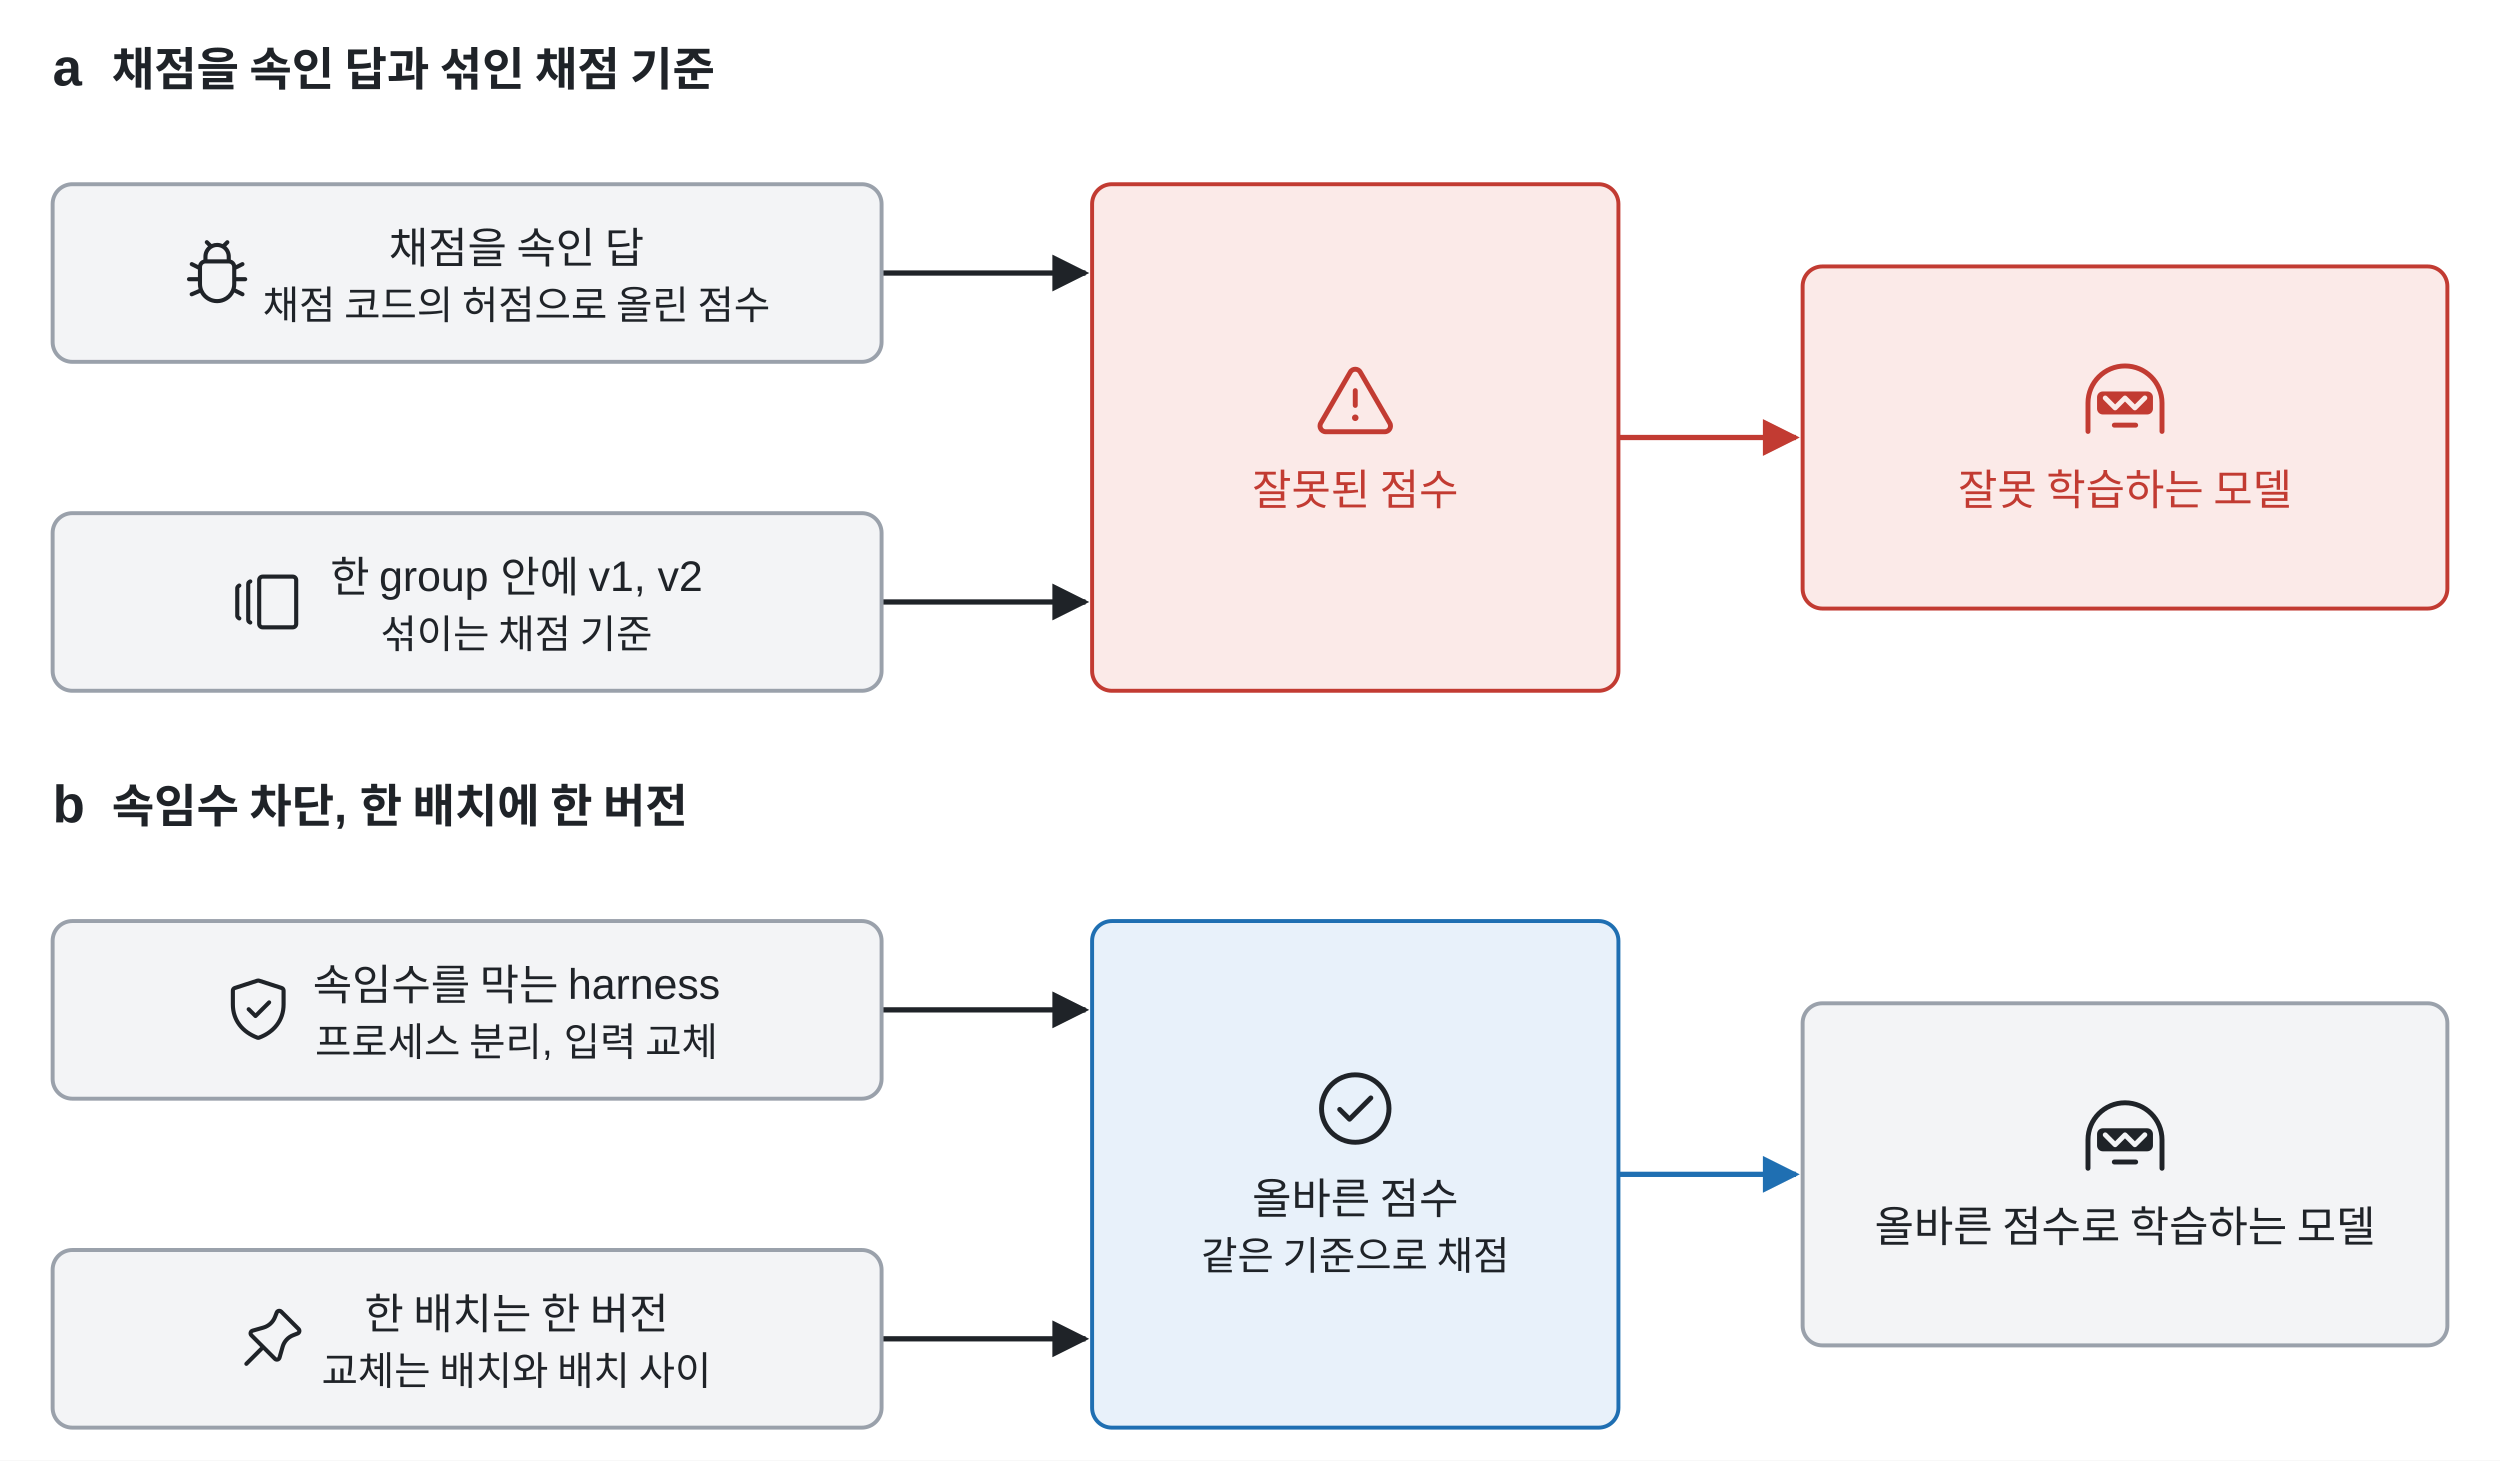
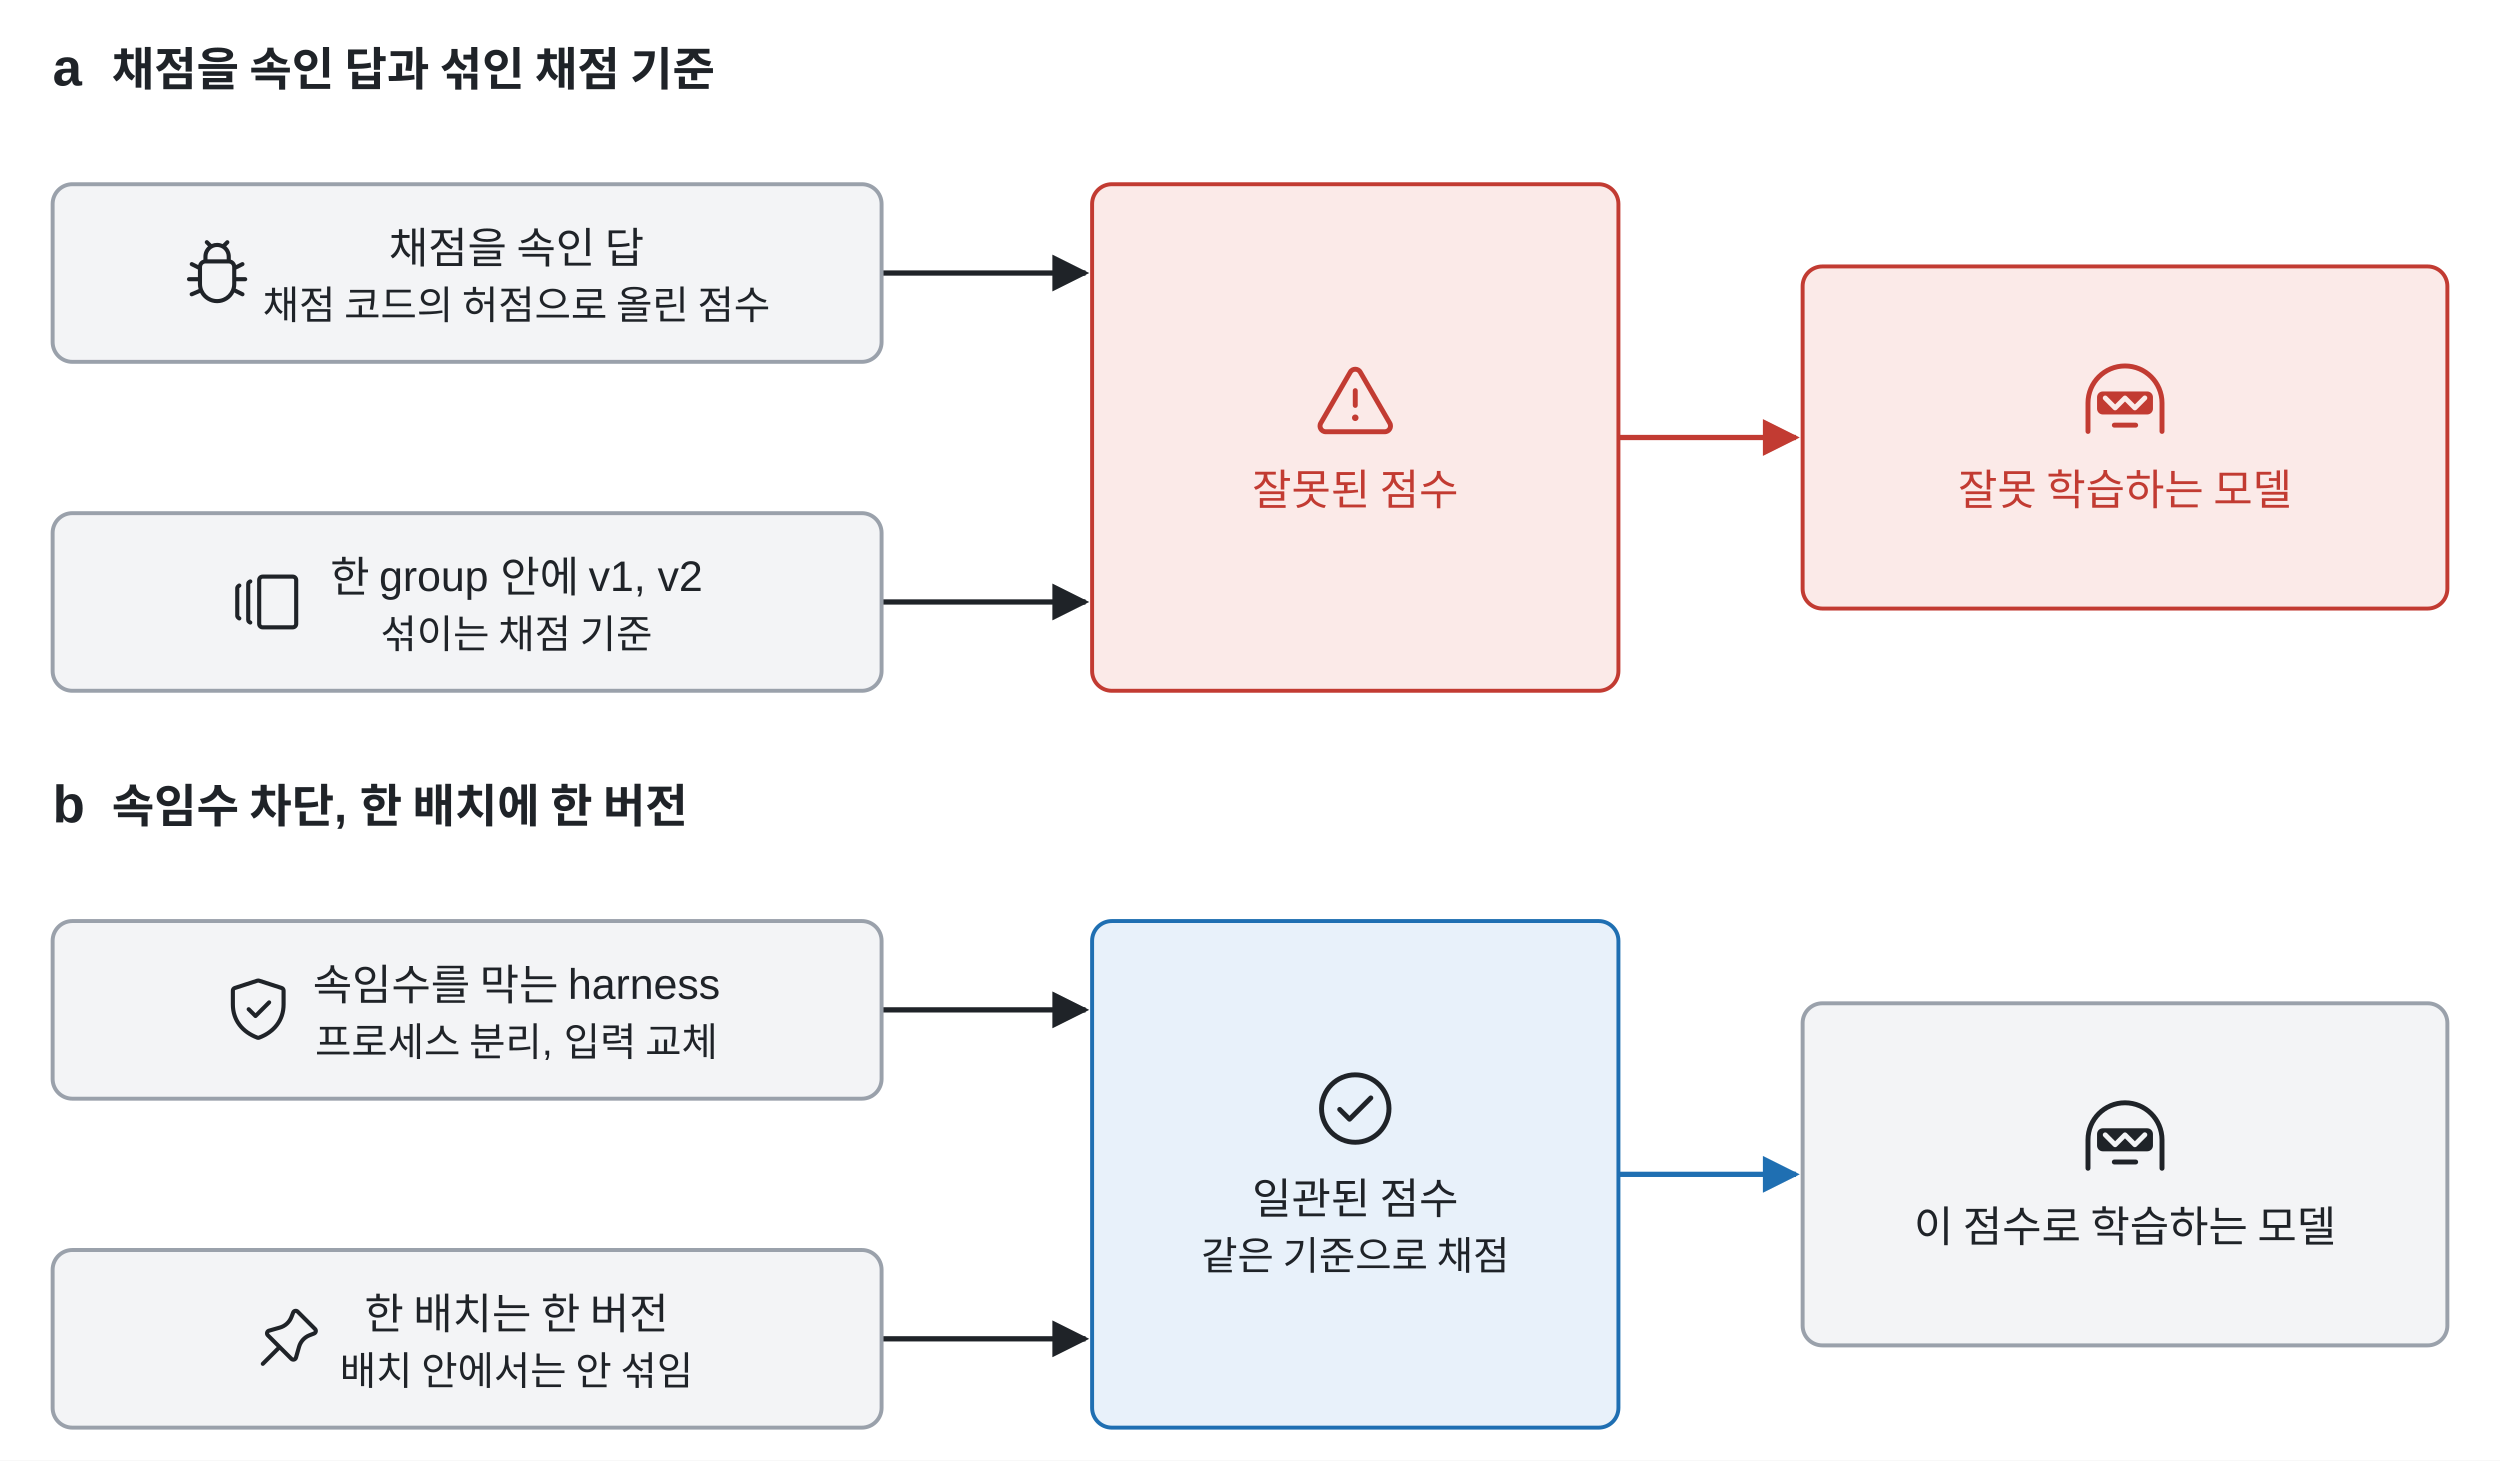
<svg xmlns="http://www.w3.org/2000/svg" width="760px" height="444px" viewBox="0 0 760 444" font-family="Pretendard, 'Apple SD Gothic Neo', 'Noto Sans KR', 'Malgun Gothic', Arial, sans-serif">
  <defs>
    <marker id="head-ink" viewBox="0 0 10 10" refX="9" refY="5" markerWidth="7" markerHeight="7" orient="auto-start-reverse">
      <path d="M0,0 L10,5 L0,10 z" fill="#1F2328" />
    </marker>
    <marker id="head-red" viewBox="0 0 10 10" refX="9" refY="5" markerWidth="7" markerHeight="7" orient="auto-start-reverse">
      <path d="M0,0 L10,5 L0,10 z" fill="#C23B32" />
    </marker>
    <marker id="head-accent" viewBox="0 0 10 10" refX="9" refY="5" markerWidth="7" markerHeight="7" orient="auto-start-reverse">
      <path d="M0,0 L10,5 L0,10 z" fill="#1F6FB2" />
    </marker>
    <marker id="head-muted" viewBox="0 0 10 10" refX="9" refY="5" markerWidth="7" markerHeight="7" orient="auto-start-reverse">
      <path d="M0,0 L10,5 L0,10 z" fill="#9AA1AB" />
    </marker>
  </defs>
  <rect width="100%" height="100%" fill="#FFFFFF" />
  <text x="16" y="26" font-size="16" font-weight="600" fill="#1F2328" text-anchor="start">a</text>
  <text x="34" y="26" font-size="14" font-weight="600" fill="#1F2328" text-anchor="start">채점을 속인 답과 섞인 채점 기준</text>
  <path d="M268,83 L330,83" fill="none" stroke="#1F2328" stroke-width="1.6" marker-end="url(#head-ink)" />
  <path d="M268,183 L330,183" fill="none" stroke="#1F2328" stroke-width="1.6" marker-end="url(#head-ink)" />
  <path d="M492,133.0 L546,133.0" fill="none" stroke="#C23B32" stroke-width="1.6" marker-end="url(#head-red)" />
  <g id="n:hack">
    <rect x="16" y="56" width="252" height="54" rx="6" fill="#F3F4F6" stroke="#9AA1AB" stroke-width="1.2" />
  </g>
  <g transform="translate(56.0,73.0) scale(0.8333333)" fill="#1F2328">
    <path d="M7.72.22a.75.75 0 0 1 1.06 0l1.204 1.203A5 5 0 0 1 12 1c.717 0 1.4.151 2.016.423L15.22.22a.75.75 0 0 1 1.042.018.75.75 0 0 1 .018 1.042l-.971.972A5 5 0 0 1 17 6v1.104a2.76 2.76 0 0 1 1.917 1.974l1.998-.999a.75.75 0 0 1 .67 1.342L19 10.714V13.5l3.25.003a.75.75 0 0 1 0 1.5L19 15.001V16c0 .568-.068 1.134-.204 1.686l.04.018 2.75 1.375a.75.75 0 1 1-.671 1.342l-2.638-1.319A7 7 0 0 1 12 23a7 7 0 0 1-6.197-3.742l-2.758 1.181a.752.752 0 0 1-1.064-.776.75.75 0 0 1 .474-.602l2.795-1.199A7 7 0 0 1 5 16v-.996H1.75a.75.75 0 0 1 0-1.5H5v-2.79L2.415 9.42a.75.75 0 0 1 .67-1.342l1.998.999A2.76 2.76 0 0 1 7 7.104V6a5 5 0 0 1 1.69-3.748l-.97-.972a.75.75 0 0 1 0-1.06M6.5 9.75V16a5.5 5.5 0 1 0 11 0V9.75c0-.69-.56-1.25-1.25-1.25h-8.5c-.69 0-1.25.56-1.25 1.25M8.5 7h7V6a3.5 3.5 0 1 0-7 0Z" />
  </g>
  <text x="157.0" y="80.0" font-size="13" fill="#1F2328" text-anchor="middle">채점을 속인 답</text>
  <text x="157.0" y="97.0" font-size="12" fill="#1F2328" text-anchor="middle">채점 코드의 허점으로 올린 점수</text>
  <g id="n:mix">
    <rect x="16" y="156" width="252" height="54" rx="6" fill="#F3F4F6" stroke="#9AA1AB" stroke-width="1.2" />
  </g>
  <g transform="translate(71.5,173.0) scale(0.8333333)" fill="#1F2328">
    <path d="M10 22a2 2 0 0 1-2-2V4a2 2 0 0 1 2-2h11a2 2 0 0 1 2 2v16a2 2 0 0 1-2 2Zm-.5-2a.5.5 0 0 0 .5.5h11a.5.5 0 0 0 .5-.5V4a.5.5 0 0 0-.5-.5H10a.5.5 0 0 0-.5.5ZM6.17 4.165a.75.75 0 0 1-.335 1.006c-.228.114-.295.177-.315.201a.04.04 0 0 0-.008.016.4.4 0 0 0-.012.112v13c0 .07.008.102.012.112a.03.03 0 0 0 .008.016c.02.024.087.087.315.201a.749.749 0 1 1-.67 1.342c-.272-.136-.58-.315-.81-.598C4.1 19.259 4 18.893 4 18.5v-13c0-.393.1-.759.355-1.073.23-.283.538-.462.81-.598a.75.75 0 0 1 1.006.336ZM2.15 5.624a.75.75 0 0 1-.274 1.025q-.225.132-.32.245C1.5 6.96 1.5 6.99 1.5 7v10c0 .01 0 .04.056.106q.095.113.32.245a.75.75 0 0 1-.752 1.298C.73 18.421 0 17.907 0 17V7c0-.907.73-1.42 1.124-1.65a.75.75 0 0 1 1.025.274Z" />
  </g>
  <text x="157.0" y="180.0" font-size="13" fill="#1F2328" text-anchor="middle">한 group 안에 v1, v2</text>
  <text x="157.0" y="197.0" font-size="12" fill="#1F2328" text-anchor="middle">섞이는 채점 기준</text>
  <g id="n:wrong">
    <rect x="332" y="56" width="160" height="154" rx="6" fill="#FBEAE8" stroke="#C23B32" stroke-width="1.2" />
  </g>
  <g transform="translate(400.0,109.5) scale(1.0)" fill="#C23B32">
    <path d="M13 17.5a1 1 0 1 1-2 0 1 1 0 0 1 2 0m-.25-8.25a.75.75 0 0 0-1.5 0v4.5a.75.75 0 0 0 1.5 0z" />
    <path d="M9.836 3.244c.963-1.665 3.365-1.665 4.328 0l8.967 15.504c.963 1.667-.24 3.752-2.165 3.752H3.034c-1.926 0-3.128-2.085-2.165-3.752Zm3.03.751a1.002 1.002 0 0 0-1.732 0L2.168 19.499A1.002 1.002 0 0 0 3.034 21h17.932a1.002 1.002 0 0 0 .866-1.5L12.866 3.994Z" />
  </g>
  <text x="412.0" y="153.5" font-size="13" fill="#C23B32" text-anchor="middle">잘못된 점수</text>
  <g id="n:learn-a">
    <rect x="548" y="81.0" width="196" height="104" rx="6" fill="#FBEAE8" stroke="#C23B32" stroke-width="1.2" />
  </g>
  <g transform="translate(634.0,109.5) scale(1.0)" fill="#C23B32">
    <path d="M0 13C0 6.373 5.373 1 12 1s12 5.373 12 12v8.657a.75.75 0 0 1-1.5 0V13c0-5.799-4.701-10.5-10.5-10.5S1.5 7.201 1.5 13v8.657a.75.75 0 0 1-1.5 0z" />
    <path d="M8 19.75a.75.75 0 0 1 .75-.75h6.5a.75.75 0 0 1 0 1.5h-6.5a.75.75 0 0 1-.75-.75M5.25 9.5h13.5c.966 0 1.75.784 1.75 1.75v3.5a1.75 1.75 0 0 1-1.75 1.75H5.25a1.75 1.75 0 0 1-1.75-1.75v-3.5c0-.966.784-1.75 1.75-1.75m.22 1.47a.75.75 0 0 0 0 1.06l3 3a.75.75 0 0 0 1.06 0L12 12.56l2.47 2.47a.75.75 0 0 0 1.06 0l3-3a.749.749 0 0 0-.326-1.275.75.75 0 0 0-.734.215L15 13.44l-2.47-2.47a.75.75 0 0 0-1.06 0L9 13.44l-2.47-2.47a.75.75 0 0 0-1.06 0" />
  </g>
  <text x="646.0" y="153.5" font-size="13" fill="#C23B32" text-anchor="middle">잘못 학습하는 모델</text>
  <text x="16" y="250" font-size="16" font-weight="600" fill="#1F2328" text-anchor="start">b</text>
  <text x="34" y="250" font-size="14" font-weight="600" fill="#1F2328" text-anchor="start">속임수 차단, 한 배치에 한 버전</text>
  <path d="M268,307 L330,307" fill="none" stroke="#1F2328" stroke-width="1.6" marker-end="url(#head-ink)" />
  <path d="M268,407 L330,407" fill="none" stroke="#1F2328" stroke-width="1.6" marker-end="url(#head-ink)" />
  <path d="M492,357.0 L546,357.0" fill="none" stroke="#1F6FB2" stroke-width="1.6" marker-end="url(#head-accent)" />
  <g id="n:guard">
    <rect x="16" y="280" width="252" height="54" rx="6" fill="#F3F4F6" stroke="#9AA1AB" stroke-width="1.2" />
  </g>
  <g transform="translate(68.5,297.0) scale(0.8333333)" fill="#1F2328">
    <path d="M16.53 9.78a.75.75 0 0 0-1.06-1.06L11 13.19l-1.97-1.97a.75.75 0 0 0-1.06 1.06l2.5 2.5a.75.75 0 0 0 1.06 0z" />
    <path d="m12.54.637 8.25 2.675A1.75 1.75 0 0 1 22 4.976V10c0 6.19-3.771 10.704-9.401 12.83a1.7 1.7 0 0 1-1.198 0C5.77 20.705 2 16.19 2 10V4.976c0-.758.489-1.43 1.21-1.664L11.46.637a1.75 1.75 0 0 1 1.08 0m-.617 1.426-8.25 2.676a.25.25 0 0 0-.173.237V10c0 5.46 3.28 9.483 8.43 11.426a.2.2 0 0 0 .14 0C17.22 19.483 20.5 15.461 20.5 10V4.976a.25.25 0 0 0-.173-.237l-8.25-2.676a.25.25 0 0 0-.154 0" />
  </g>
  <text x="157.0" y="304.0" font-size="13" fill="#1F2328" text-anchor="middle">속임수를 막는 harness</text>
  <text x="157.0" y="321.0" font-size="12" fill="#1F2328" text-anchor="middle">프로세스 분리, 입력 교체</text>
  <g id="n:pin">
    <rect x="16" y="380" width="252" height="54" rx="6" fill="#F3F4F6" stroke="#9AA1AB" stroke-width="1.2" />
  </g>
-   <g transform="translate(72.5,397.0) scale(0.8333333)" fill="#1F2328">
+   <g transform="translate(77.5,397.0) scale(0.8333333)" fill="#1F2328">
    <path d="m16.114 1.553 6.333 6.333a1.75 1.75 0 0 1-.603 2.869l-1.63.633a5.67 5.67 0 0 0-3.395 3.725l-1.131 3.959a1.75 1.75 0 0 1-2.92.757L9 16.061l-5.595 5.594a.749.749 0 1 1-1.06-1.06L7.939 15l-3.768-3.768a1.75 1.75 0 0 1 .757-2.92l3.959-1.131a5.67 5.67 0 0 0 3.725-3.395l.633-1.63a1.75 1.75 0 0 1 2.869-.603M5.232 10.171l8.597 8.597a.25.25 0 0 0 .417-.108l1.131-3.959A7.17 7.17 0 0 1 19.67 9.99l1.63-.634a.25.25 0 0 0 .086-.409l-6.333-6.333a.25.25 0 0 0-.409.086l-.634 1.63a7.17 7.17 0 0 1-4.711 4.293L5.34 9.754a.25.25 0 0 0-.108.417" />
  </g>
  <text x="157.0" y="404.0" font-size="13" fill="#1F2328" text-anchor="middle">한 배치는 한 버전</text>
-   <text x="157.0" y="421.0" font-size="12" fill="#1F2328" text-anchor="middle">교체는 배치와 배치 사이</text>
+   <text x="157.0" y="421.0" font-size="12" fill="#1F2328" text-anchor="middle">배치 안에서는 안 섞임</text>
  <g id="n:right">
    <rect x="332" y="280" width="160" height="154" rx="6" fill="#E8F1FA" stroke="#1F6FB2" stroke-width="1.2" />
  </g>
  <g transform="translate(400.0,325.0) scale(1.0)" fill="#1F2328">
    <path d="M17.28 9.28a.75.75 0 0 0-1.06-1.06l-5.97 5.97-2.47-2.47a.75.75 0 0 0-1.06 1.06l3 3a.75.75 0 0 0 1.06 0z" />
    <path d="M12 1c6.075 0 11 4.925 11 11s-4.925 11-11 11S1 18.075 1 12 5.925 1 12 1M2.5 12a9.5 9.5 0 0 0 9.5 9.5 9.5 9.5 0 0 0 9.5-9.5A9.5 9.5 0 0 0 12 2.5 9.5 9.5 0 0 0 2.5 12" />
  </g>
-   <text x="412.0" y="369.0" font-size="13" fill="#1F2328" text-anchor="middle">올바른 점수</text>
+   <text x="412.0" y="369.0" font-size="13" fill="#1F2328" text-anchor="middle">일관된 점수</text>
  <text x="412.0" y="386.0" font-size="12" fill="#1F2328" text-anchor="middle">같은 기준으로 채점</text>
  <g id="n:learn-b">
    <rect x="548" y="305.0" width="196" height="104" rx="6" fill="#F3F4F6" stroke="#9AA1AB" stroke-width="1.2" />
  </g>
  <g transform="translate(634.0,333.5) scale(1.0)" fill="#1F2328">
    <path d="M0 13C0 6.373 5.373 1 12 1s12 5.373 12 12v8.657a.75.75 0 0 1-1.5 0V13c0-5.799-4.701-10.5-10.5-10.5S1.5 7.201 1.5 13v8.657a.75.75 0 0 1-1.5 0z" />
    <path d="M8 19.75a.75.75 0 0 1 .75-.75h6.5a.75.75 0 0 1 0 1.5h-6.5a.75.75 0 0 1-.75-.75M5.25 9.5h13.5c.966 0 1.75.784 1.75 1.75v3.5a1.75 1.75 0 0 1-1.75 1.75H5.25a1.75 1.75 0 0 1-1.75-1.75v-3.5c0-.966.784-1.75 1.75-1.75m.22 1.47a.75.75 0 0 0 0 1.06l3 3a.75.75 0 0 0 1.06 0L12 12.56l2.47 2.47a.75.75 0 0 0 1.06 0l3-3a.749.749 0 0 0-.326-1.275.75.75 0 0 0-.734.215L15 13.44l-2.47-2.47a.75.75 0 0 0-1.06 0L9 13.44l-2.47-2.47a.75.75 0 0 0-1.06 0" />
  </g>
-   <text x="646.0" y="377.5" font-size="13" fill="#1F2328" text-anchor="middle">올바른 점수로 학습하는 모델</text>
+   <text x="646.0" y="377.5" font-size="13" fill="#1F2328" text-anchor="middle">이 점수로 학습하는 모델</text>
</svg>
